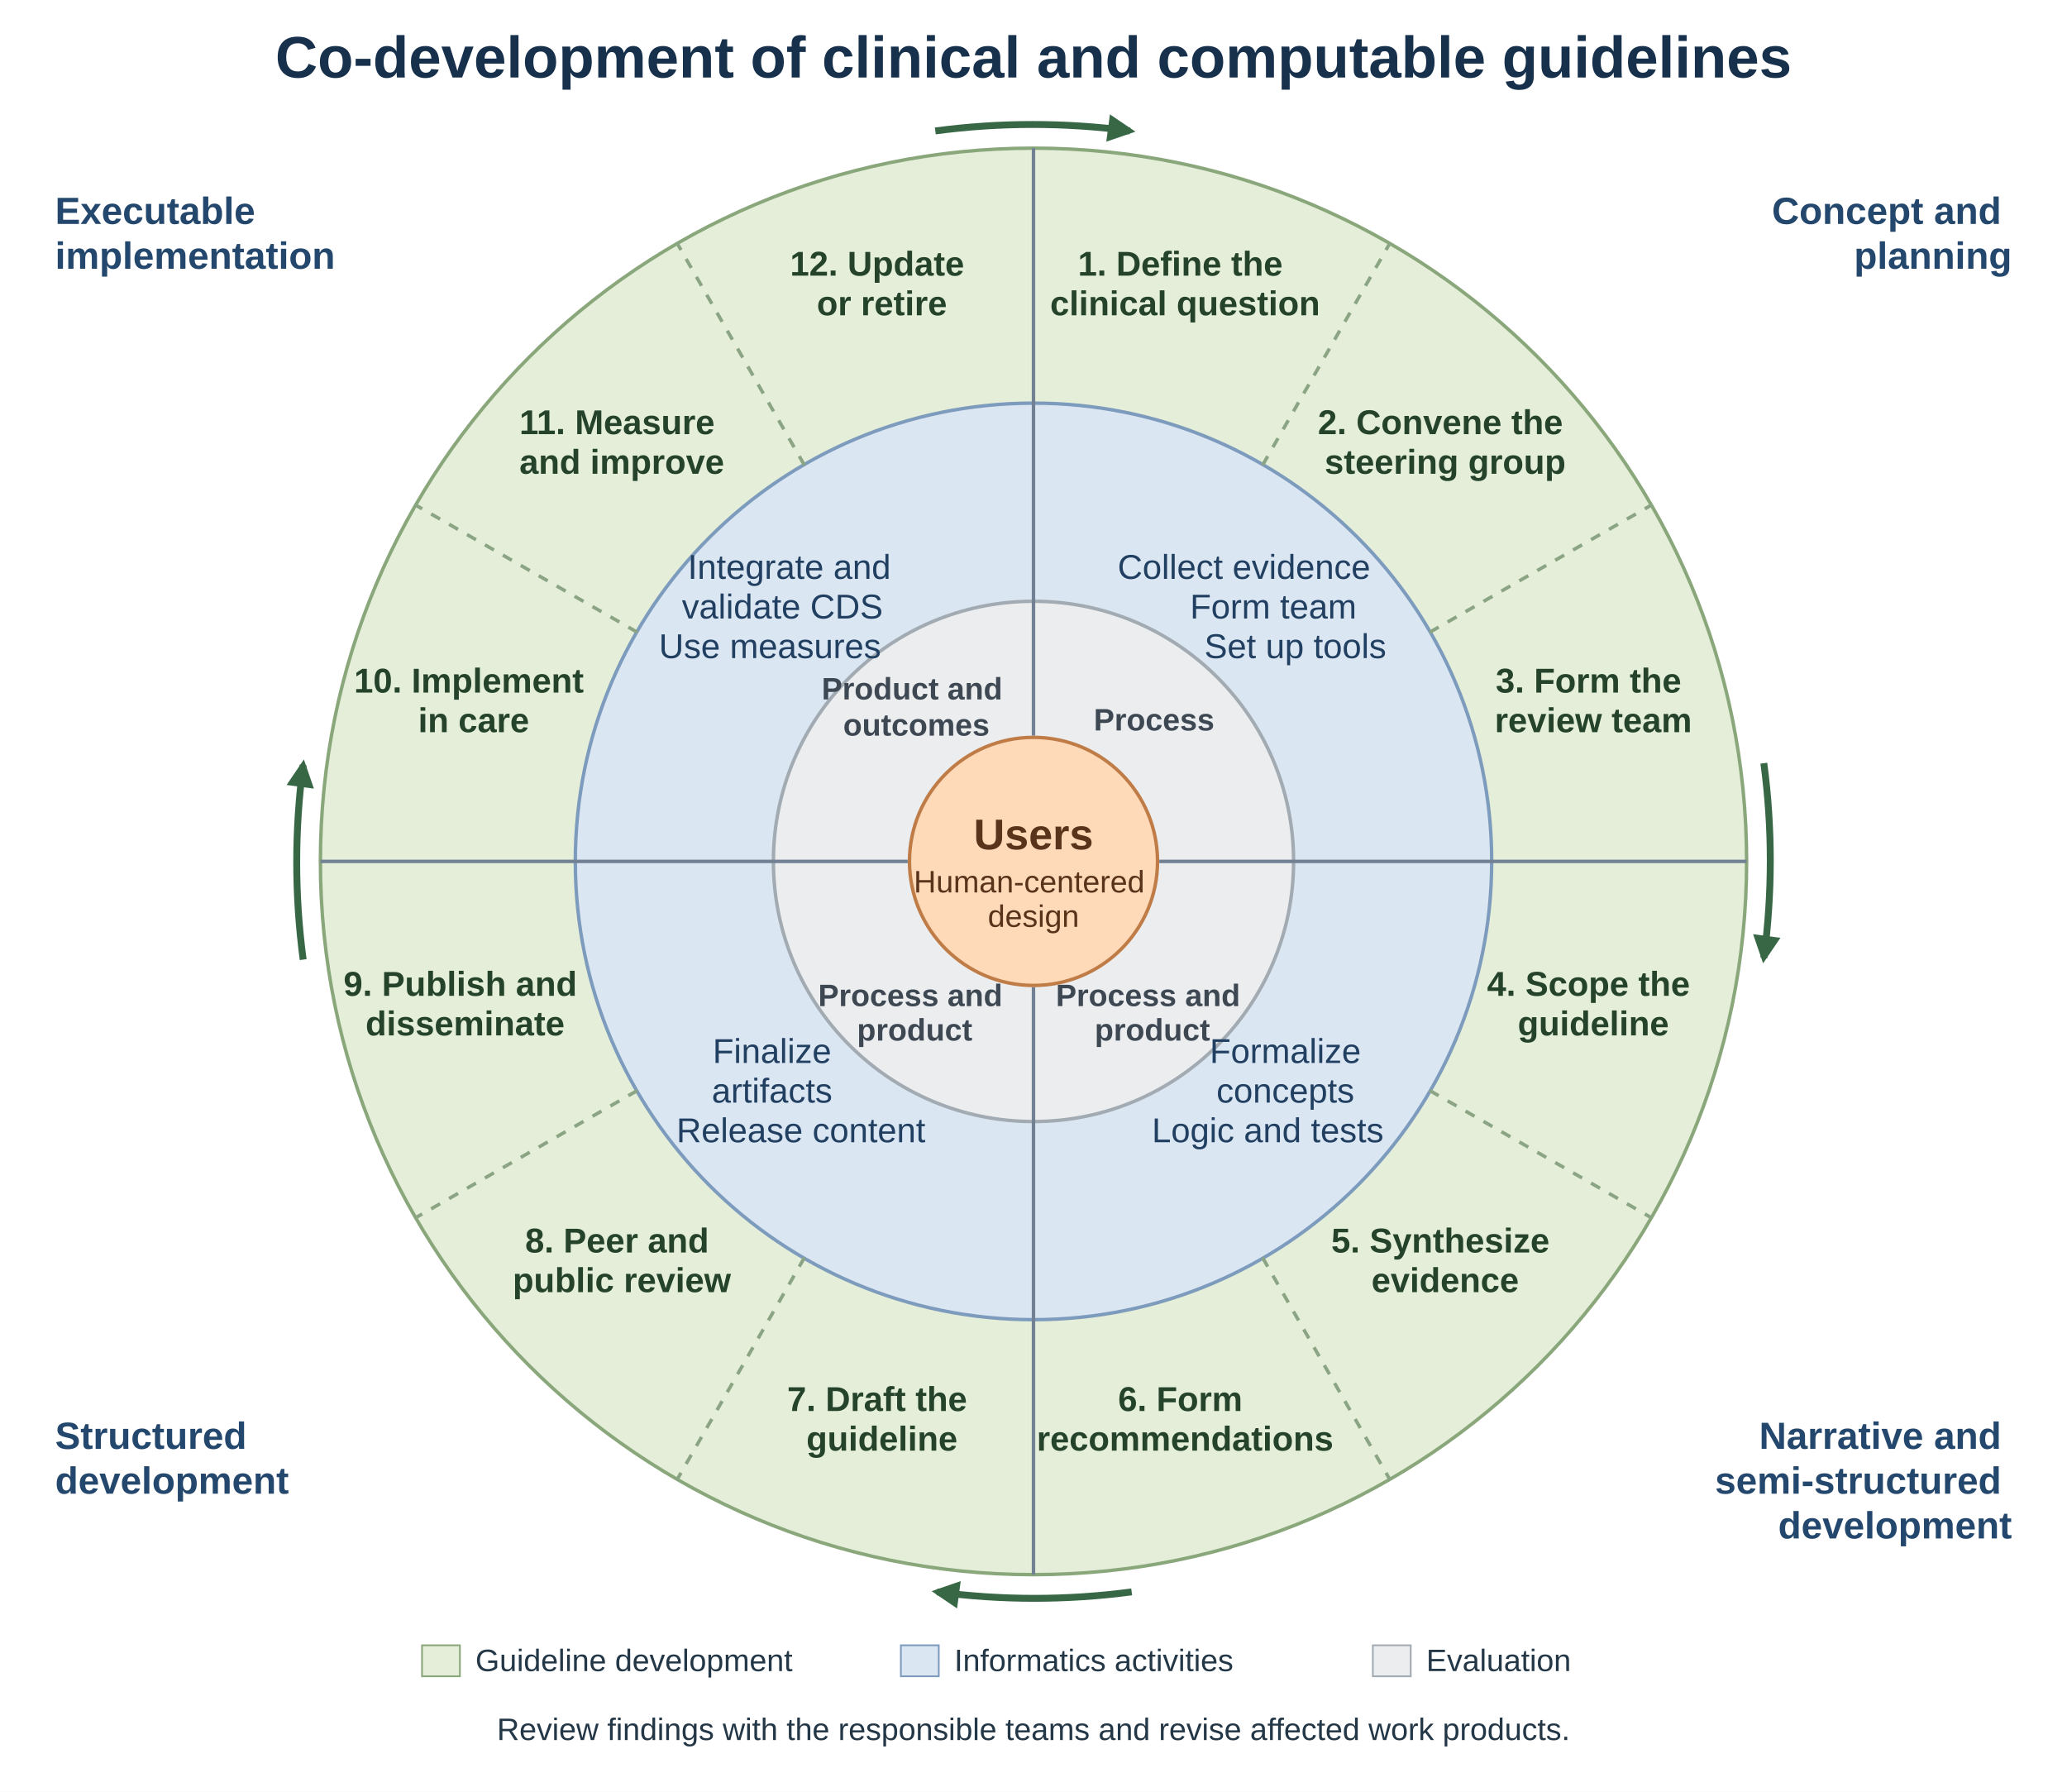
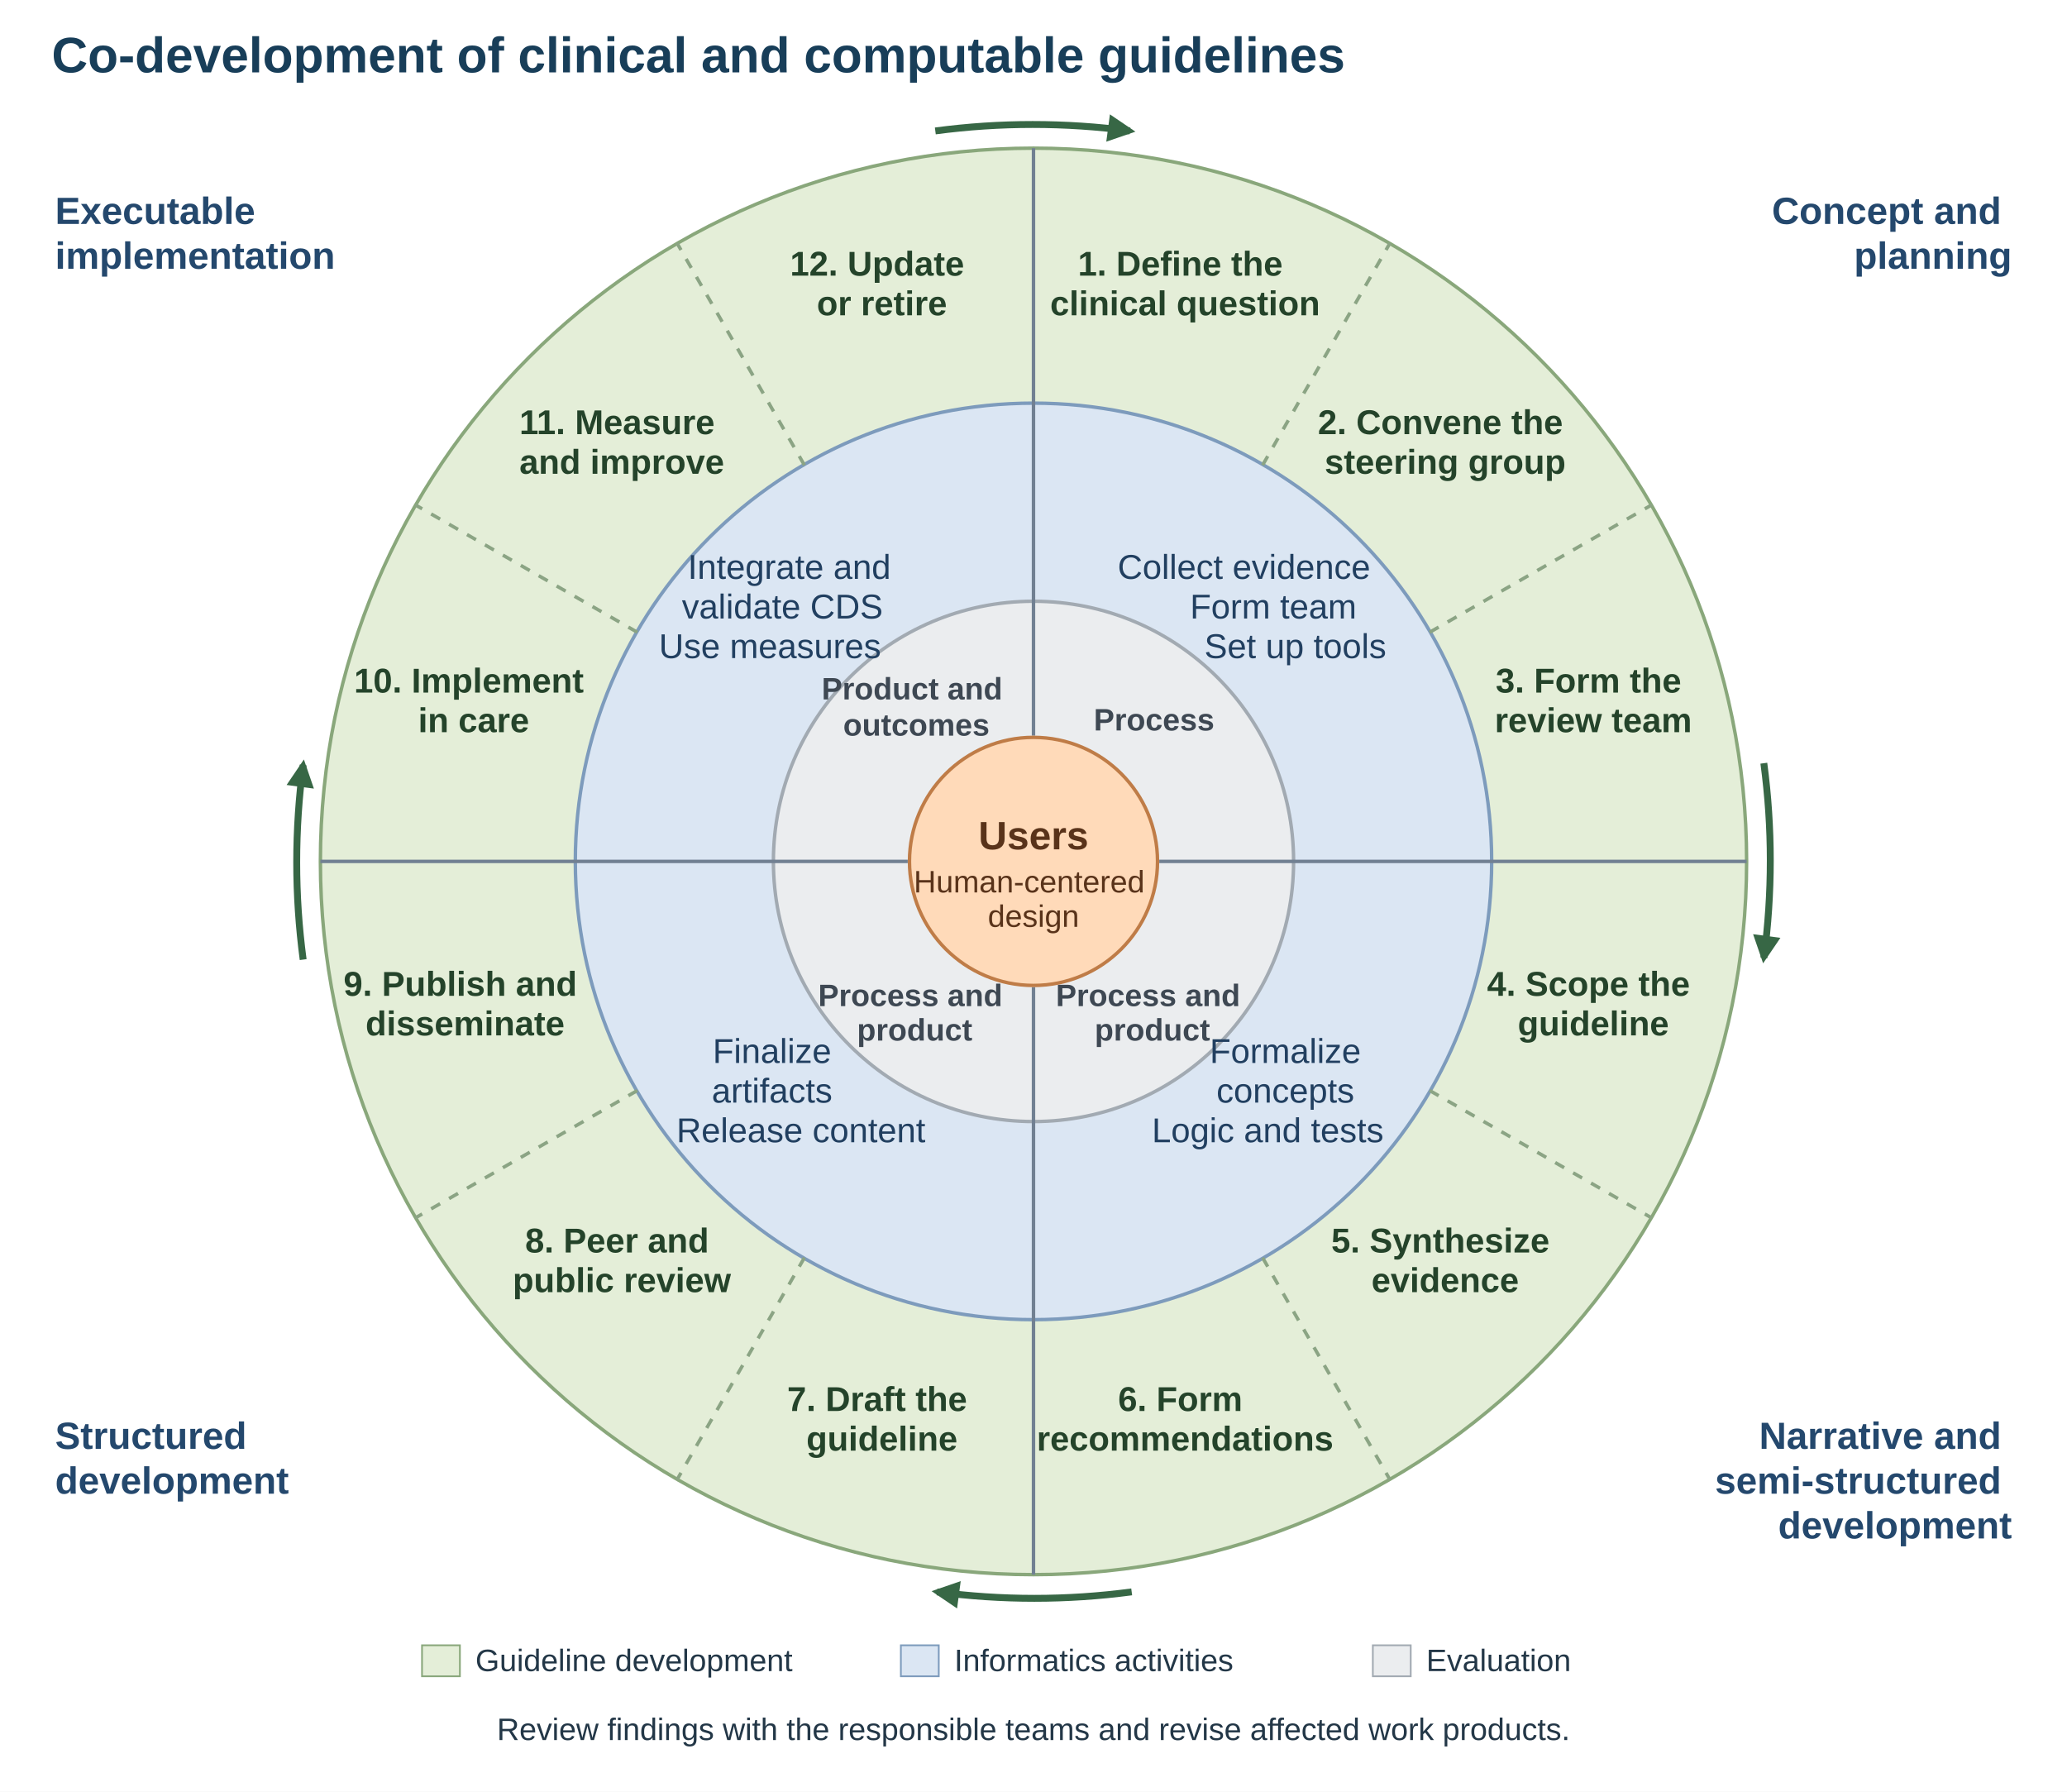
<svg xmlns="http://www.w3.org/2000/svg" width="1200" height="1040" viewBox="0 0 1200 1040" role="img" aria-labelledby="title desc" font-family="Arial, Helvetica, sans-serif">
  <defs>
    <marker id="cycle-arrow" viewBox="0 0 10 10" refX="8" refY="5" markerWidth="4" markerHeight="4" orient="auto">
      <path d="M 0 0 L 10 5 L 0 10 Z" fill="#376745" />
    </marker>
  </defs>
  <rect width="1200" height="1040" fill="#fff" />
-   <text x="600" y="45" text-anchor="middle" font-size="34" font-weight="700" fill="#17304b">Co-development of clinical and computable guidelines</text>
+   <text x="30" y="42" text-anchor="start" font-size="29" fill="#183e59" font-weight="700">Co-development of clinical and computable guidelines</text>
  <g id="concentric-activity-bands" stroke-width="2">
    <circle cx="600" cy="500" r="414" fill="#e4eed8" stroke="#89a77b" />
    <circle cx="600" cy="500" r="266" fill="#dbe6f3" stroke="#7d9bbc" />
    <circle cx="600" cy="500" r="151" fill="#ebedef" stroke="#a2aab2" />
    <path d="M 600 86 V 427 M 600 573 V 914 M 186 500 H 527 M 673 500 H 1014" fill="none" stroke="#718092" />
    <path d="M 733 270 L 807 141 M 830 367 L 959 293 M 830 633 L 959 707 M 733 730 L 807 859 M 467 730 L 393 859 M 370 633 L 241 707 M 370 367 L 241 293 M 467 270 L 393 141" fill="none" stroke="#8ba484" stroke-dasharray="6 6" />
  </g>
  <g id="clockwise-phase-direction" fill="none" stroke="#376745" stroke-width="4" marker-end="url(#cycle-arrow)">
    <path d="M 543 76 A 428 428 0 0 1 656 76" />
    <path d="M 1024 443 A 428 428 0 0 1 1024 556" />
    <path d="M 657 924 A 428 428 0 0 1 544 924" />
    <path d="M 176 557 A 428 428 0 0 1 176 444" />
  </g>
  <g id="phase-labels" fill="#24486d" font-size="22" font-weight="700">
    <text x="1168" y="130" text-anchor="end">
      <tspan x="1168">Concept and</tspan>
      <tspan x="1168" dy="26">planning</tspan>
    </text>
    <text x="1168" y="841" text-anchor="end">
      <tspan x="1168">Narrative and</tspan>
      <tspan x="1168" dy="26">semi-structured</tspan>
      <tspan x="1168" dy="26">development</tspan>
    </text>
    <text x="32" y="841">
      <tspan x="32">Structured</tspan>
      <tspan x="32" dy="26">development</tspan>
    </text>
    <text x="32" y="130">
      <tspan x="32">Executable</tspan>
      <tspan x="32" dy="26">implementation</tspan>
    </text>
  </g>
  <g id="clinical-guideline-activities" fill="#24432a" font-size="20" font-weight="700" text-anchor="middle">
    <g id="clinical-concept-and-planning">
      <text x="688" y="160">
        <tspan x="688">1. Define the</tspan>
        <tspan x="688" dy="23">clinical question</tspan>
      </text>
      <text x="839" y="252">
        <tspan x="839">2. Convene the</tspan>
        <tspan x="839" dy="23">steering group</tspan>
      </text>
      <text x="925" y="402">
        <tspan x="925">3. Form the</tspan>
        <tspan x="925" dy="23">review team</tspan>
      </text>
    </g>
    <g id="clinical-narrative-development">
      <text x="925" y="578">
        <tspan x="925">4. Scope the</tspan>
        <tspan x="925" dy="23">guideline</tspan>
      </text>
      <text x="839" y="727">
        <tspan x="839">5. Synthesize</tspan>
        <tspan x="839" dy="23">evidence</tspan>
      </text>
      <text x="688" y="819">
        <tspan x="688">6. Form</tspan>
        <tspan x="688" dy="23">recommendations</tspan>
      </text>
    </g>
    <g id="clinical-structured-development">
      <text x="512" y="819">
        <tspan x="512">7. Draft the</tspan>
        <tspan x="512" dy="23">guideline</tspan>
      </text>
      <text x="361" y="727">
        <tspan x="361">8. Peer and</tspan>
        <tspan x="361" dy="23">public review</tspan>
      </text>
      <text x="270" y="578">
        <tspan x="270">9. Publish and</tspan>
        <tspan x="270" dy="23">disseminate</tspan>
      </text>
    </g>
    <g id="clinical-executable-implementation">
      <text x="275" y="402">
        <tspan x="275">10. Implement</tspan>
        <tspan x="275" dy="23">in care</tspan>
      </text>
      <text x="361" y="252">
        <tspan x="361">11. Measure</tspan>
        <tspan x="361" dy="23">and improve</tspan>
      </text>
      <text x="512" y="160">
        <tspan x="512">12. Update</tspan>
        <tspan x="512" dy="23">or retire</tspan>
      </text>
    </g>
  </g>
  <g id="informatics-activities" fill="#213f60" font-size="20" text-anchor="middle">
    <text x="725" y="336">
      <tspan x="725">Collect evidence</tspan>
      <tspan x="742" dy="23">Form team</tspan>
      <tspan x="752" dy="23">Set up tools</tspan>
    </text>
    <text x="749" y="617">
      <tspan x="749">Formalize</tspan>
      <tspan x="749" dy="23">concepts</tspan>
      <tspan x="736" dy="23">Logic and tests</tspan>
    </text>
    <text x="451" y="617">
      <tspan x="451">Finalize</tspan>
      <tspan x="451" dy="23">artifacts</tspan>
      <tspan x="465" dy="23">Release content</tspan>
    </text>
    <text x="461" y="336">
      <tspan x="461">Integrate and</tspan>
      <tspan x="457" dy="23">validate CDS</tspan>
      <tspan x="447" dy="23">Use measures</tspan>
    </text>
  </g>
  <g id="evaluation-activities" fill="#3e4853" font-size="18" font-weight="700" text-anchor="middle">
    <text x="670" y="424">Process</text>
    <text x="669" y="584">
      <tspan x="669">Process and</tspan>
      <tspan x="669" dy="20">product</tspan>
    </text>
    <text x="531" y="584">
      <tspan x="531">Process and</tspan>
      <tspan x="531" dy="20">product</tspan>
    </text>
    <text x="532" y="406">
      <tspan x="532">Product and</tspan>
      <tspan x="532" dy="21">outcomes</tspan>
    </text>
  </g>
  <g id="users-at-the-center" text-anchor="middle" fill="#59331a">
    <circle cx="600" cy="500" r="72" fill="#ffdab9" stroke="#bf7c47" stroke-width="2" />
-     <text x="600" y="493" font-size="25" font-weight="700">Users</text>
+     <text x="600" y="493" font-size="23" font-weight="700">Users</text>
    <text x="600" y="518" font-size="18">
      <tspan x="600">Human-centered</tspan>
      <tspan x="600" dy="20">design</tspan>
    </text>
  </g>
  <g id="legend-and-review" fill="#233747" font-size="18">
    <rect x="245" y="955" width="22" height="18" fill="#e4eed8" stroke="#89a77b" />
    <text x="276" y="970">Guideline development</text>
    <rect x="523" y="955" width="22" height="18" fill="#dbe6f3" stroke="#7d9bbc" />
    <text x="554" y="970">Informatics activities</text>
    <rect x="797" y="955" width="22" height="18" fill="#ebedef" stroke="#a2aab2" />
    <text x="828" y="970">Evaluation</text>
    <text x="600" y="1010" text-anchor="middle">Review findings with the responsible teams and revise affected work products.</text>
  </g>
</svg>
